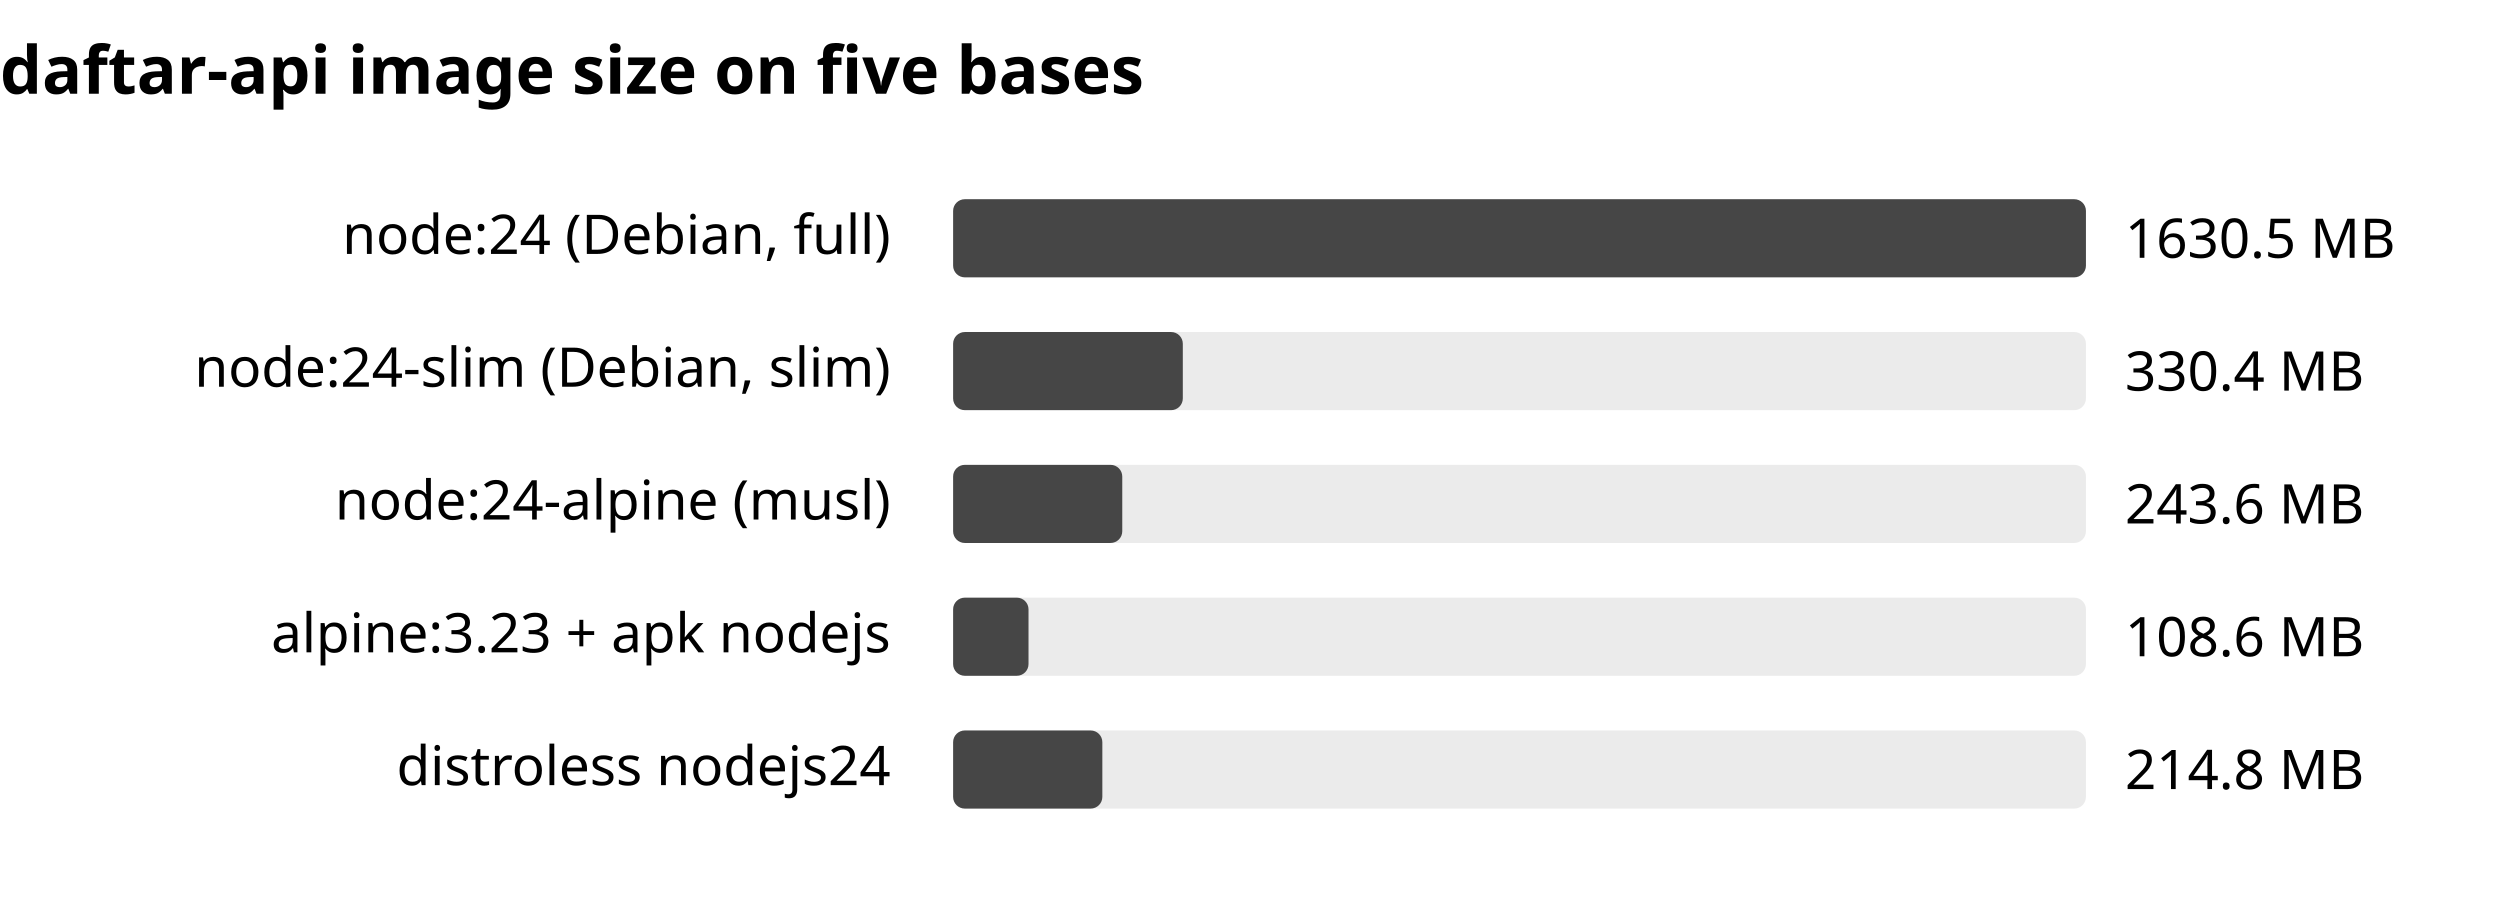
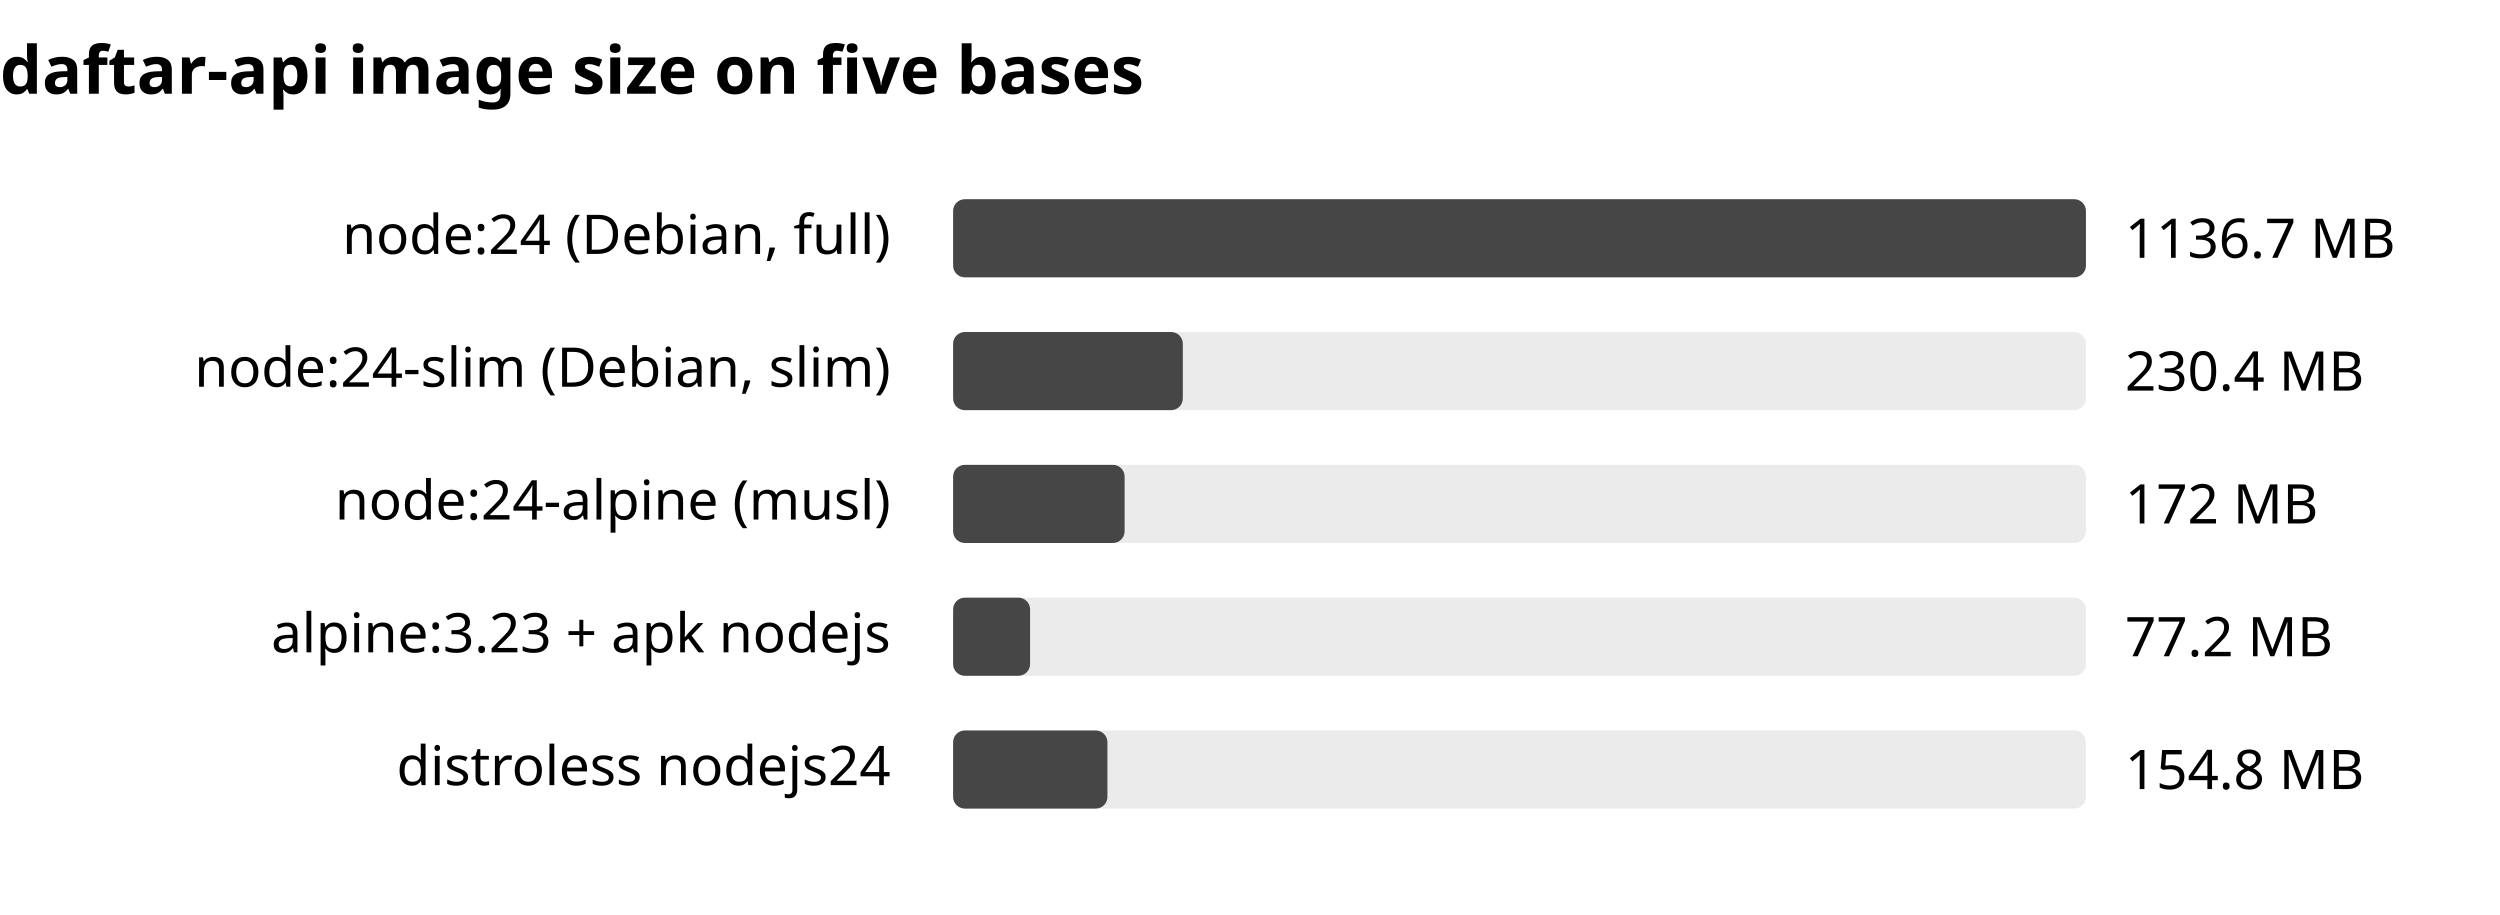
<svg xmlns="http://www.w3.org/2000/svg" viewBox="0 0 640 234" width="640" height="234" role="img" aria-labelledby="t d" font-family="system-ui, sans-serif" fill="currentColor">
  <text x="0" y="24" font-size="17" font-weight="600">daftar-api image size on five bases</text>
  <text x="228" y="65" text-anchor="end" font-size="14">node:24 (Debian, full)</text>
  <rect x="244" y="51" width="290" height="20" rx="3" fill="currentColor" fill-opacity="0.08" />
  <rect x="244" y="51" width="290.0" height="20" rx="3" fill="currentColor" fill-opacity="0.7" />
-   <text x="544" y="66" font-size="14">1630.5 MB</text>
+   <text x="544" y="66" font-size="14">1136.7 MB</text>
  <text x="228" y="99" text-anchor="end" font-size="14">node:24-slim (Debian, slim)</text>
  <rect x="244" y="85" width="290" height="20" rx="3" fill="currentColor" fill-opacity="0.08" />
  <rect x="244" y="85" width="58.8" height="20" rx="3" fill="currentColor" fill-opacity="0.7" />
-   <text x="544" y="100" font-size="14">330.4 MB</text>
+   <text x="544" y="100" font-size="14">230.4 MB</text>
  <text x="228" y="133" text-anchor="end" font-size="14">node:24-alpine (musl)</text>
  <rect x="244" y="119" width="290" height="20" rx="3" fill="currentColor" fill-opacity="0.08" />
-   <rect x="244" y="119" width="43.3" height="20" rx="3" fill="currentColor" fill-opacity="0.7" />
-   <text x="544" y="134" font-size="14">243.6 MB</text>
+   <rect x="244" y="119" width="43.9" height="20" rx="3" fill="currentColor" fill-opacity="0.7" />
+   <text x="544" y="134" font-size="14">172 MB</text>
  <text x="228" y="167" text-anchor="end" font-size="14">alpine:3.23 + apk nodejs</text>
  <rect x="244" y="153" width="290" height="20" rx="3" fill="currentColor" fill-opacity="0.08" />
-   <rect x="244" y="153" width="19.3" height="20" rx="3" fill="currentColor" fill-opacity="0.7" />
-   <text x="544" y="168" font-size="14">108.6 MB</text>
+   <rect x="244" y="153" width="19.7" height="20" rx="3" fill="currentColor" fill-opacity="0.7" />
+   <text x="544" y="168" font-size="14">77.2 MB</text>
  <text x="228" y="201" text-anchor="end" font-size="14">distroless nodejs24</text>
  <rect x="244" y="187" width="290" height="20" rx="3" fill="currentColor" fill-opacity="0.08" />
-   <rect x="244" y="187" width="38.2" height="20" rx="3" fill="currentColor" fill-opacity="0.7" />
-   <text x="544" y="202" font-size="14">214.8 MB</text>
+   <rect x="244" y="187" width="39.5" height="20" rx="3" fill="currentColor" fill-opacity="0.7" />
+   <text x="544" y="202" font-size="14">154.8 MB</text>
</svg>
